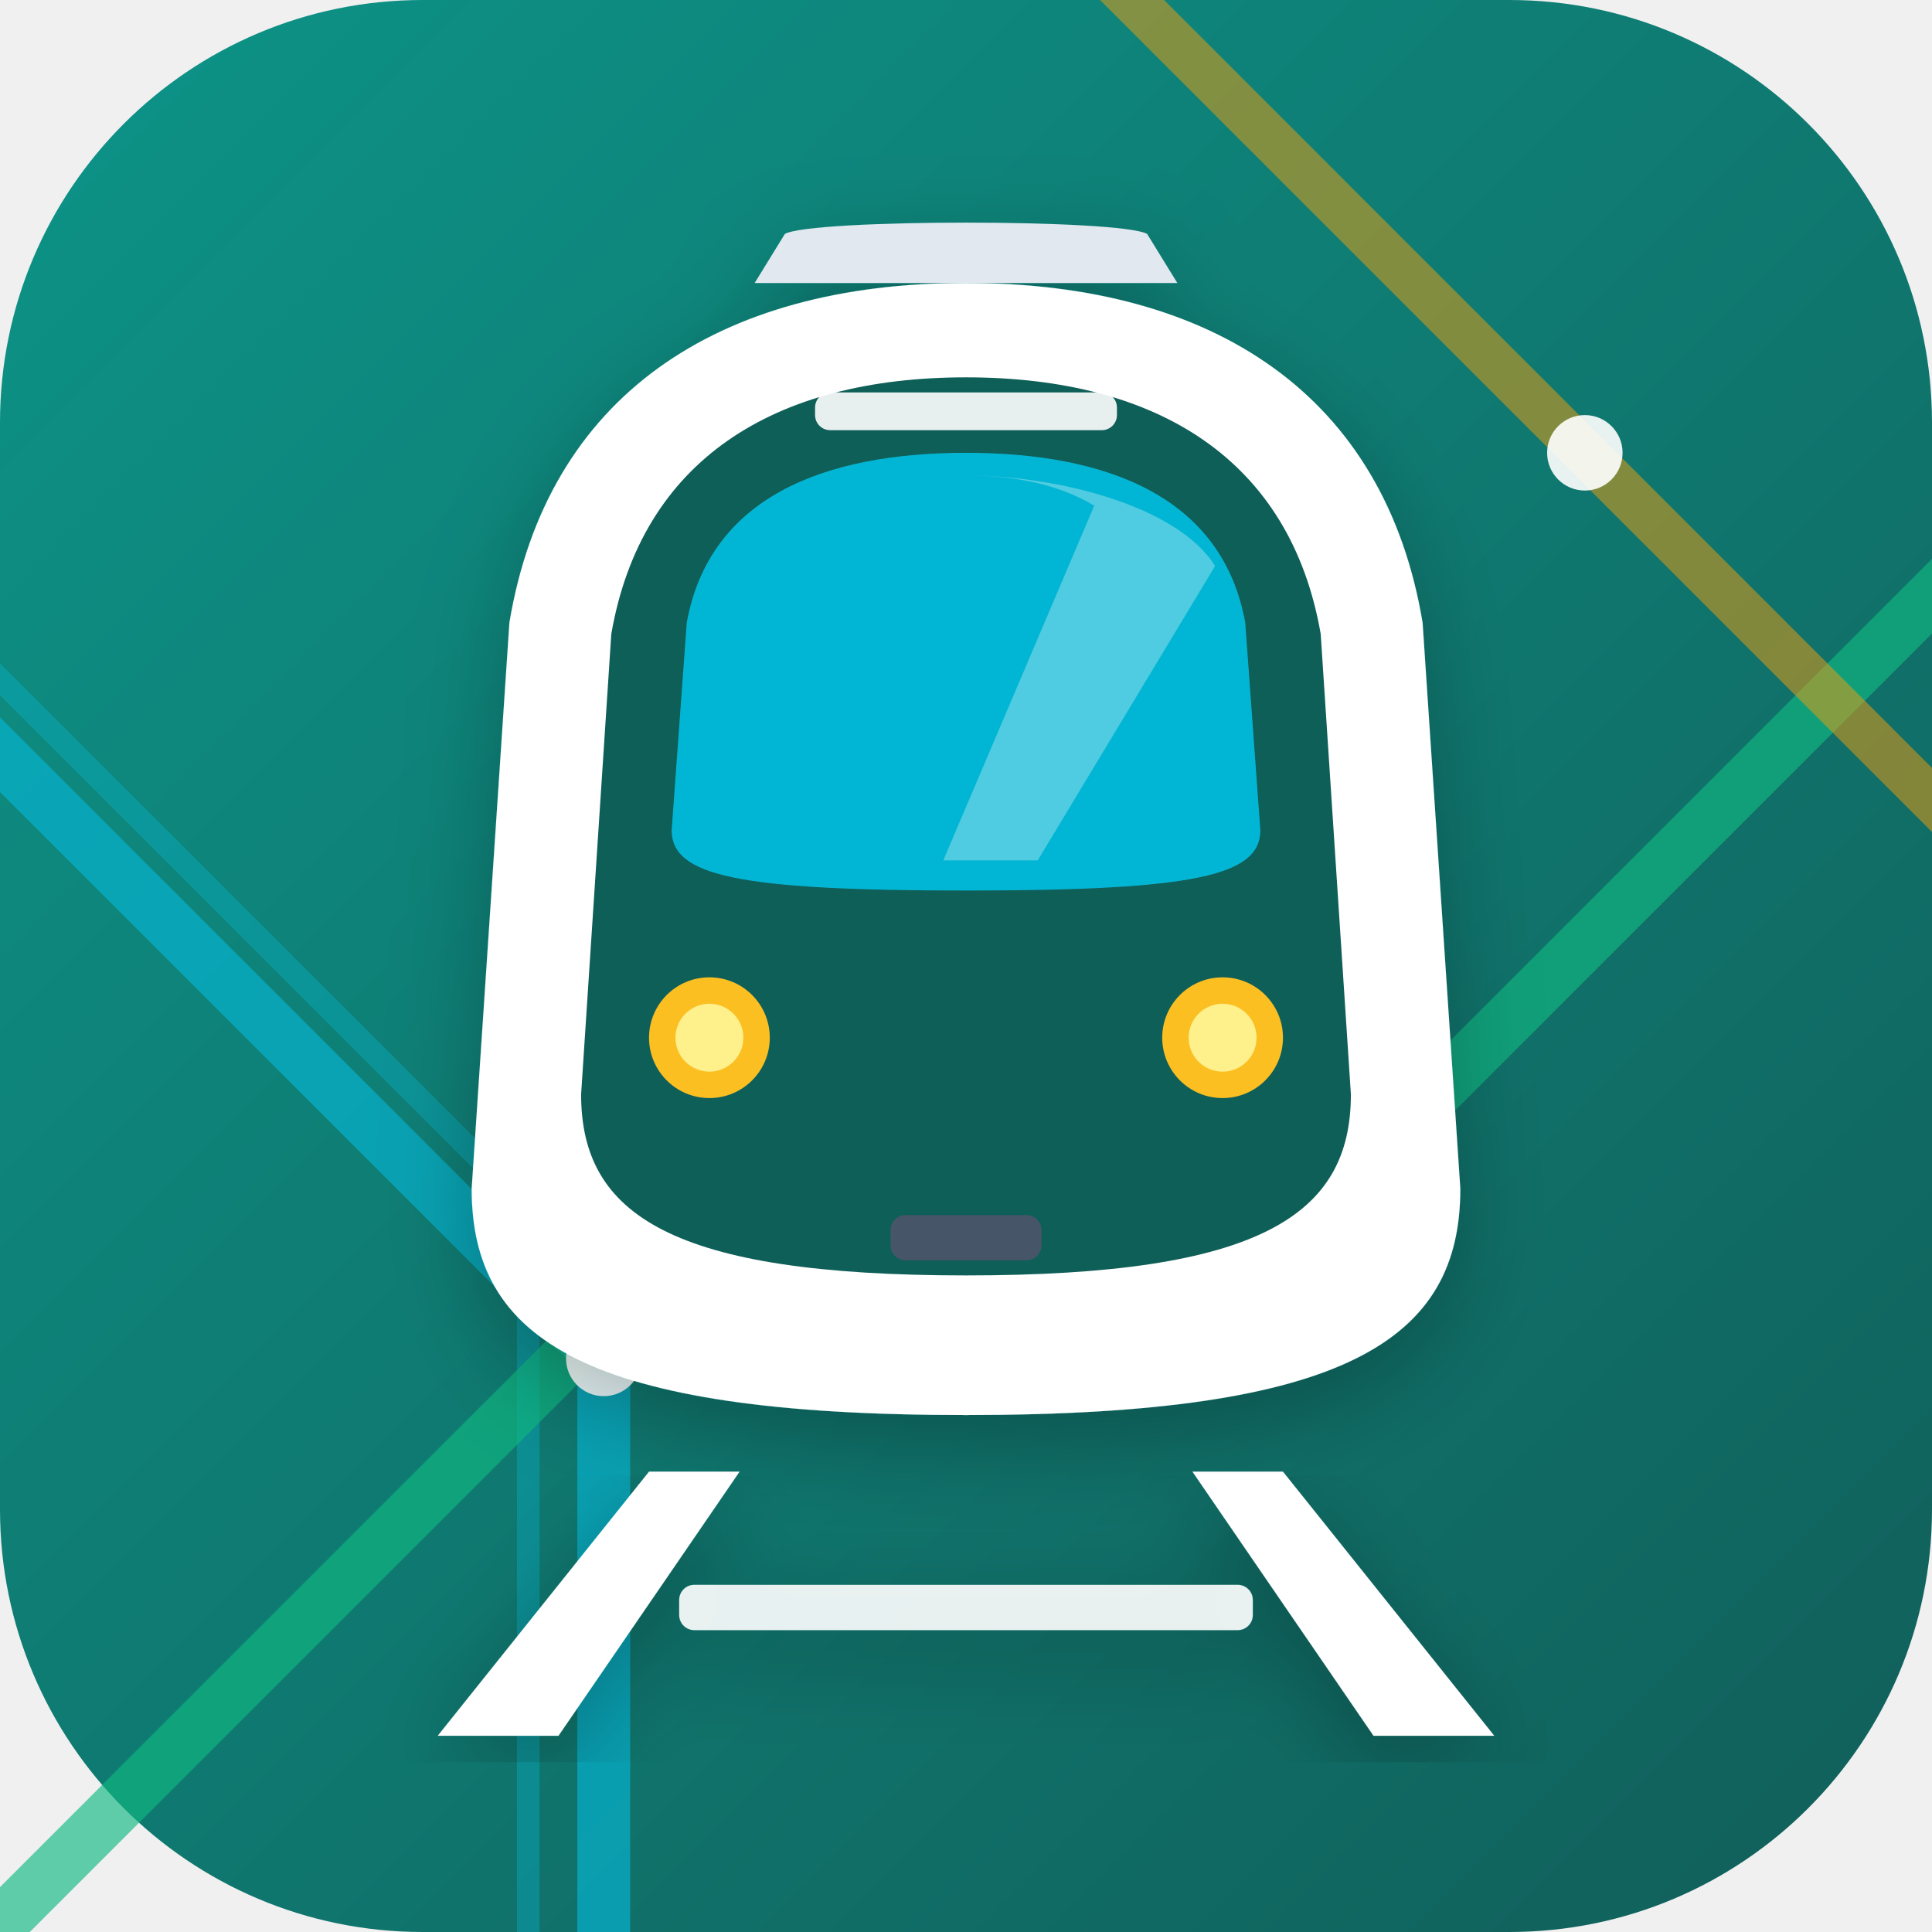
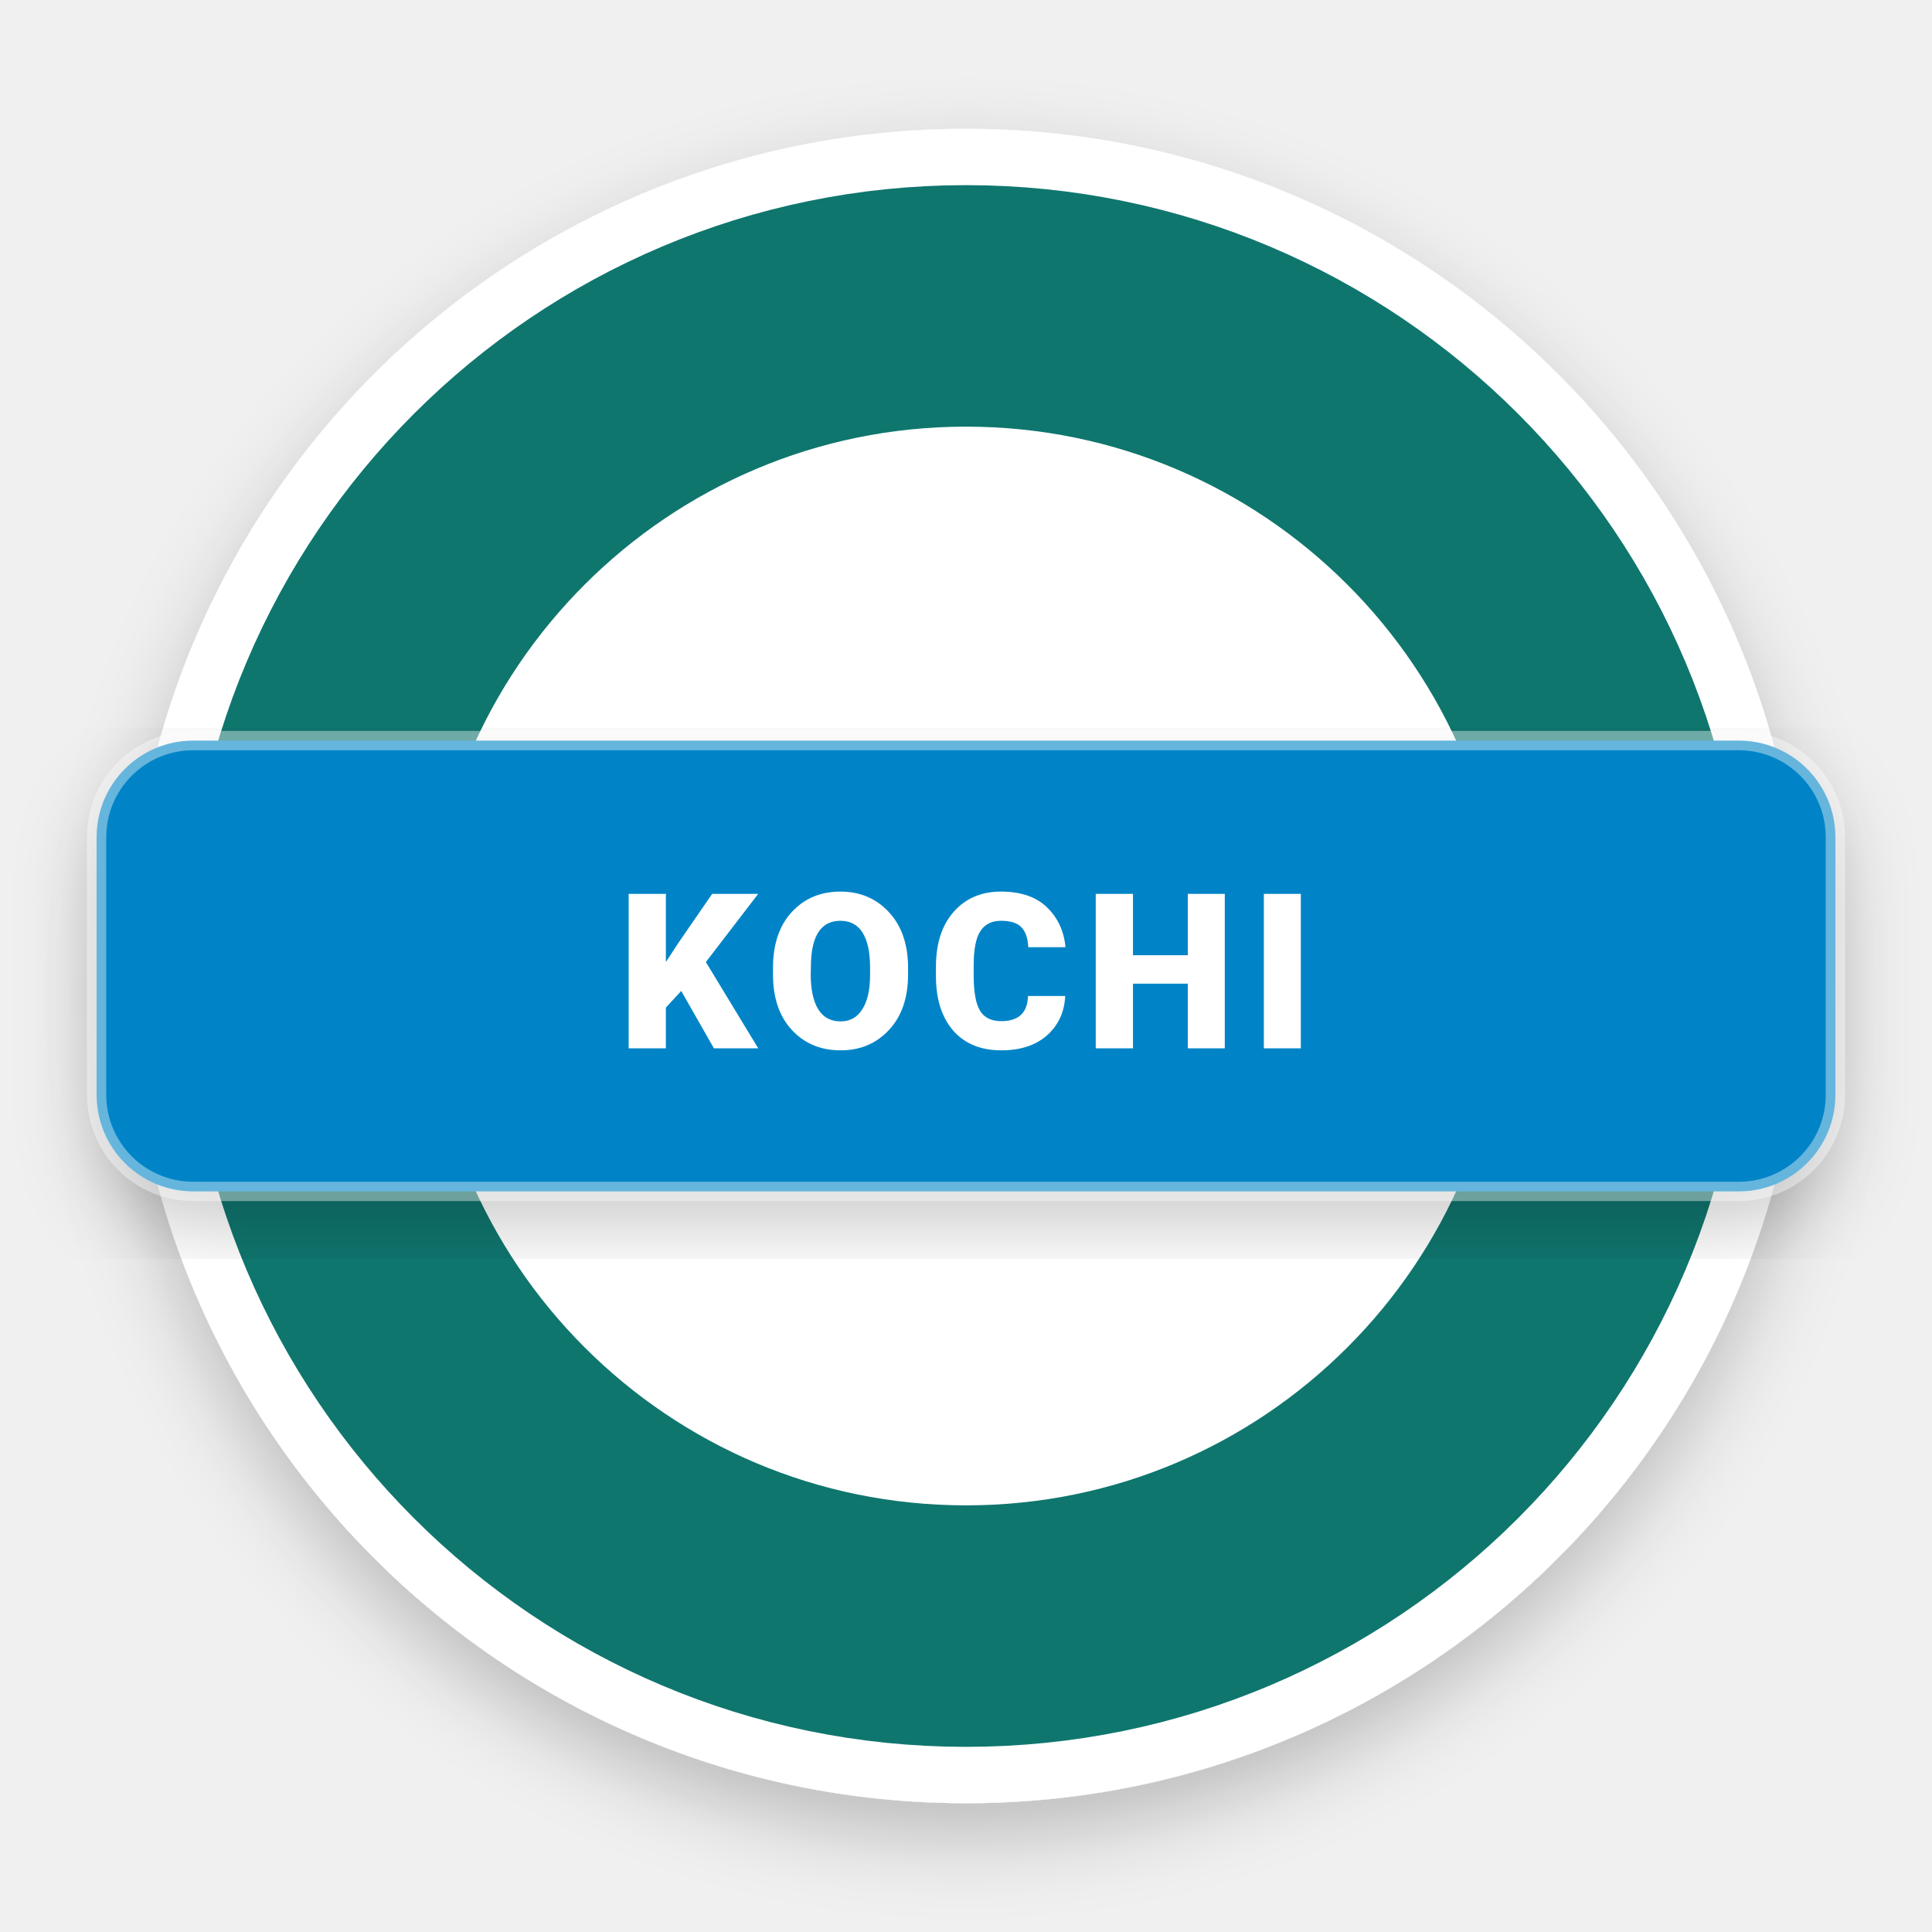
- <svg xmlns="http://www.w3.org/2000/svg" viewBox="0 0 512 512" width="512" height="512">
+ <svg xmlns="http://www.w3.org/2000/svg" viewBox="0 0 120 120" width="120" height="120">
  <defs>
-     <linearGradient id="bgGrad" x1="0%" y1="0%" x2="100%" y2="100%">
-       <stop offset="0%" stop-color="#0D9488" />
-       <stop offset="100%" stop-color="#115E59" />
-     </linearGradient>
-     <filter id="shadow" x="-10%" y="-10%" width="120%" height="120%">
-       <feDropShadow dx="0" dy="8" stdDeviation="12" flood-color="#000000" flood-opacity="0.25" />
+     <filter id="roundelShadow" x="-10%" y="-10%" width="125%" height="125%">
+       <feDropShadow dx="0" dy="2" stdDeviation="2.5" flood-opacity="0.22" flood-color="#000000" />
    </filter>
  </defs>
-   <rect x="0" y="0" width="512" height="512" rx="112" fill="url(#bgGrad)" />
-   <path d="M-20 180 L160 360 L160 530" fill="none" stroke="#06B6D4" stroke-width="14" stroke-linecap="round" stroke-linejoin="round" opacity="0.65" />
-   <path d="M-20 160 L140 320 L140 530" fill="none" stroke="#06B6D4" stroke-width="6" stroke-linecap="round" opacity="0.35" />
-   <path d="M530 140 L340 330 L180 330 L-20 530" fill="none" stroke="#10B981" stroke-width="14" stroke-linecap="round" stroke-linejoin="round" opacity="0.65" />
-   <path d="M280 -20 L420 120 L530 230" fill="none" stroke="#F59E0B" stroke-width="12" stroke-linecap="round" opacity="0.5" />
-   <circle cx="160" cy="360" r="10" fill="#FFFFFF" opacity="0.9" />
-   <circle cx="340" cy="330" r="10" fill="#FFFFFF" opacity="0.9" />
-   <circle cx="420" cy="120" r="10" fill="#FFFFFF" opacity="0.9" />
-   <g filter="url(#shadow)">
-     <path d="M256 75              C190 75 145 105 135 165              L125 315              C125 355 155 375 256 375              C357 375 387 355 387 315              L377 165              C367 105 322 75 256 75 Z" fill="#FFFFFF" />
-     <path d="M200 75 L208 62 C215 58 297 58 304 62 L312 75 Z" fill="#E2E8F0" />
-     <path d="M256 100              C205 100 170 122 162 168              L154 290              C154 322 178 338 256 338              C334 338 358 322 358 290              L350 168              C342 122 307 100 256 100 Z" fill="#115E59" />
-     <path d="M256 120              C218 120 188 132 182 165              L178 220              C178 232 195 236 256 236              C317 236 334 232 334 220              L330 165              C324 132 294 120 256 120 Z" fill="#06B6D4" />
-     <path d="M256 126 C280 126 312 134 322 150 L275 228 L250 228 L290 134 C280 128 268 126 256 126 Z" fill="#FFFFFF" opacity="0.3" />
-     <rect x="216" y="104" width="80" height="10" rx="4" fill="#FFFFFF" opacity="0.9" />
-     <circle cx="188" cy="275" r="16" fill="#FBBF24" />
-     <circle cx="188" cy="275" r="9" fill="#FEF08A" />
-     <circle cx="324" cy="275" r="16" fill="#FBBF24" />
-     <circle cx="324" cy="275" r="9" fill="#FEF08A" />
-     <rect x="236" y="322" width="40" height="12" rx="4" fill="#475569" />
-   </g>
-   <g filter="url(#shadow)">
-     <polygon points="172,390 196,390 148,460 116,460" fill="#FFFFFF" />
-     <polygon points="340,390 316,390 364,460 396,460" fill="#FFFFFF" />
-     <rect x="180" y="420" width="152" height="12" rx="4" fill="#FFFFFF" opacity="0.9" />
-   </g>
+   <circle cx="60" cy="60" r="52" fill="#FFFFFF" filter="url(#roundelShadow)" />
+   <circle cx="60" cy="60" r="41" fill="none" stroke="#0F766E" stroke-width="15" />
+   <rect x="6" y="46" width="108" height="28" rx="6" fill="#0284C7" filter="url(#roundelShadow)" />
+   <rect x="6" y="46" width="108" height="28" rx="6" fill="none" stroke="#FFFFFF" stroke-width="1.2" stroke-opacity="0.4" />
+   <text x="60" y="60.5" text-anchor="middle" dominant-baseline="central" font-family="-apple-system, BlinkMacSystemFont, 'Segoe UI', Roboto, 'Helvetica Neue', Arial, sans-serif" font-size="13.5" font-weight="900" letter-spacing="0.8px" fill="#FFFFFF">KOCHI</text>
</svg>
